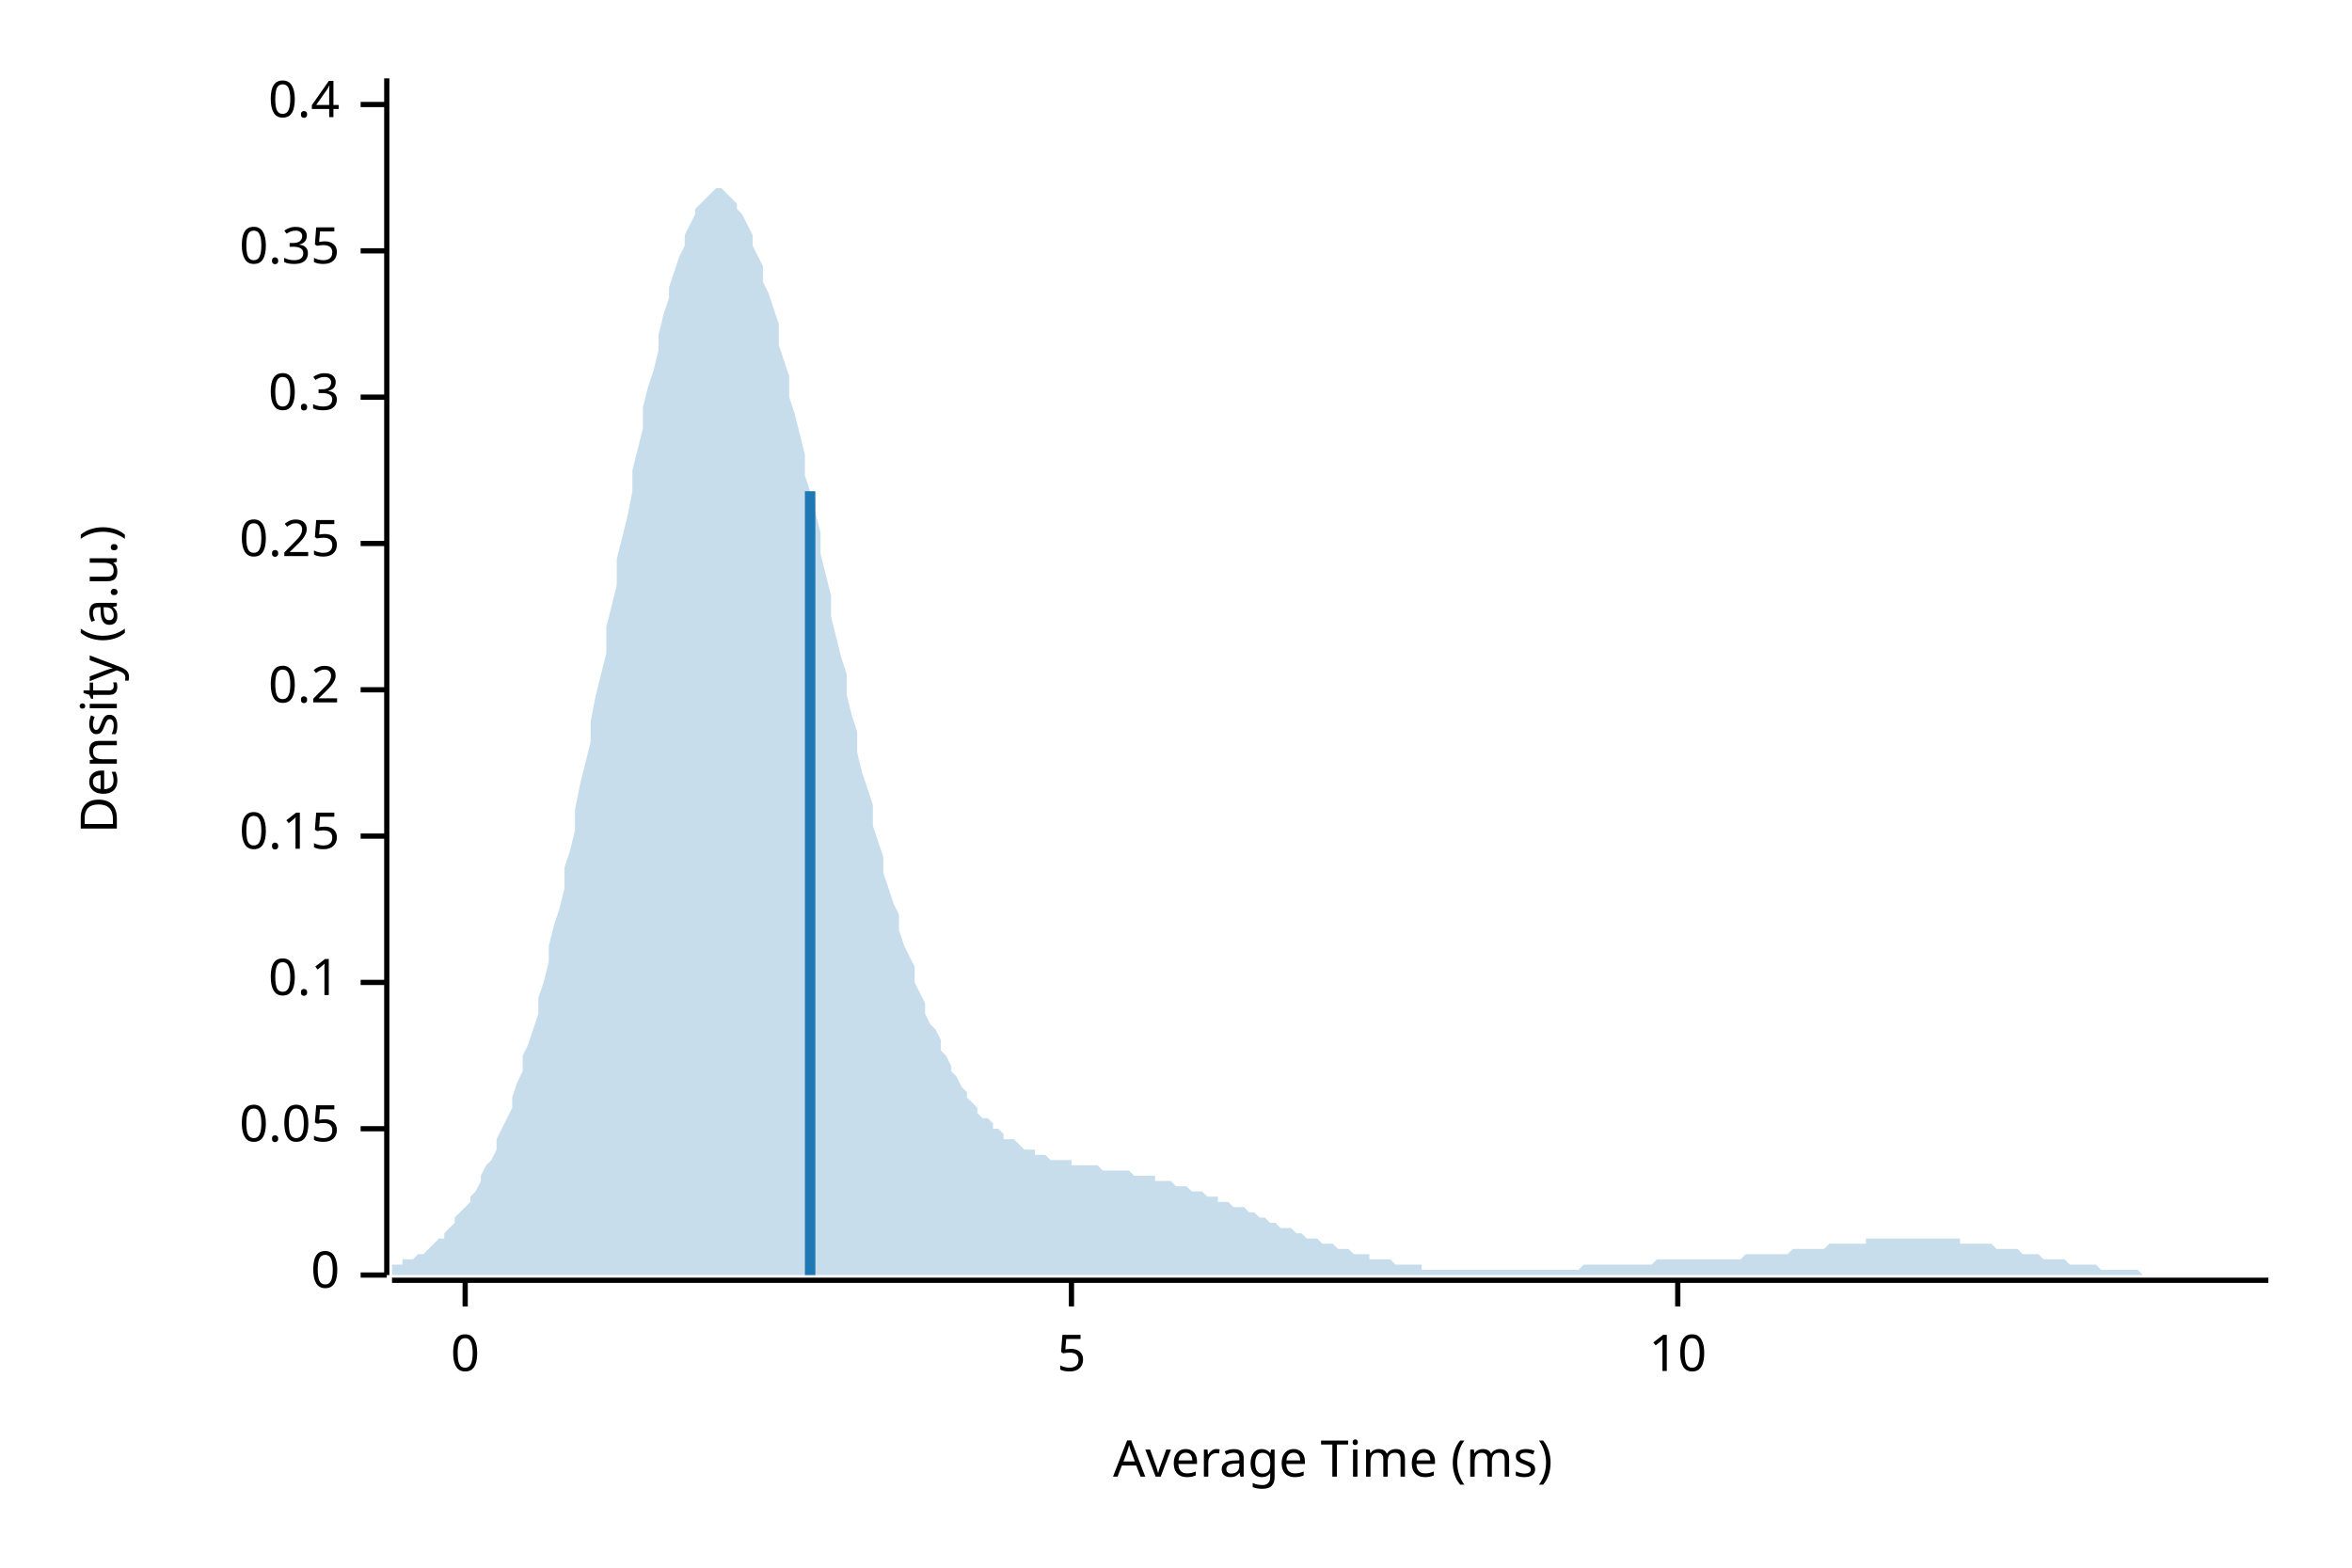
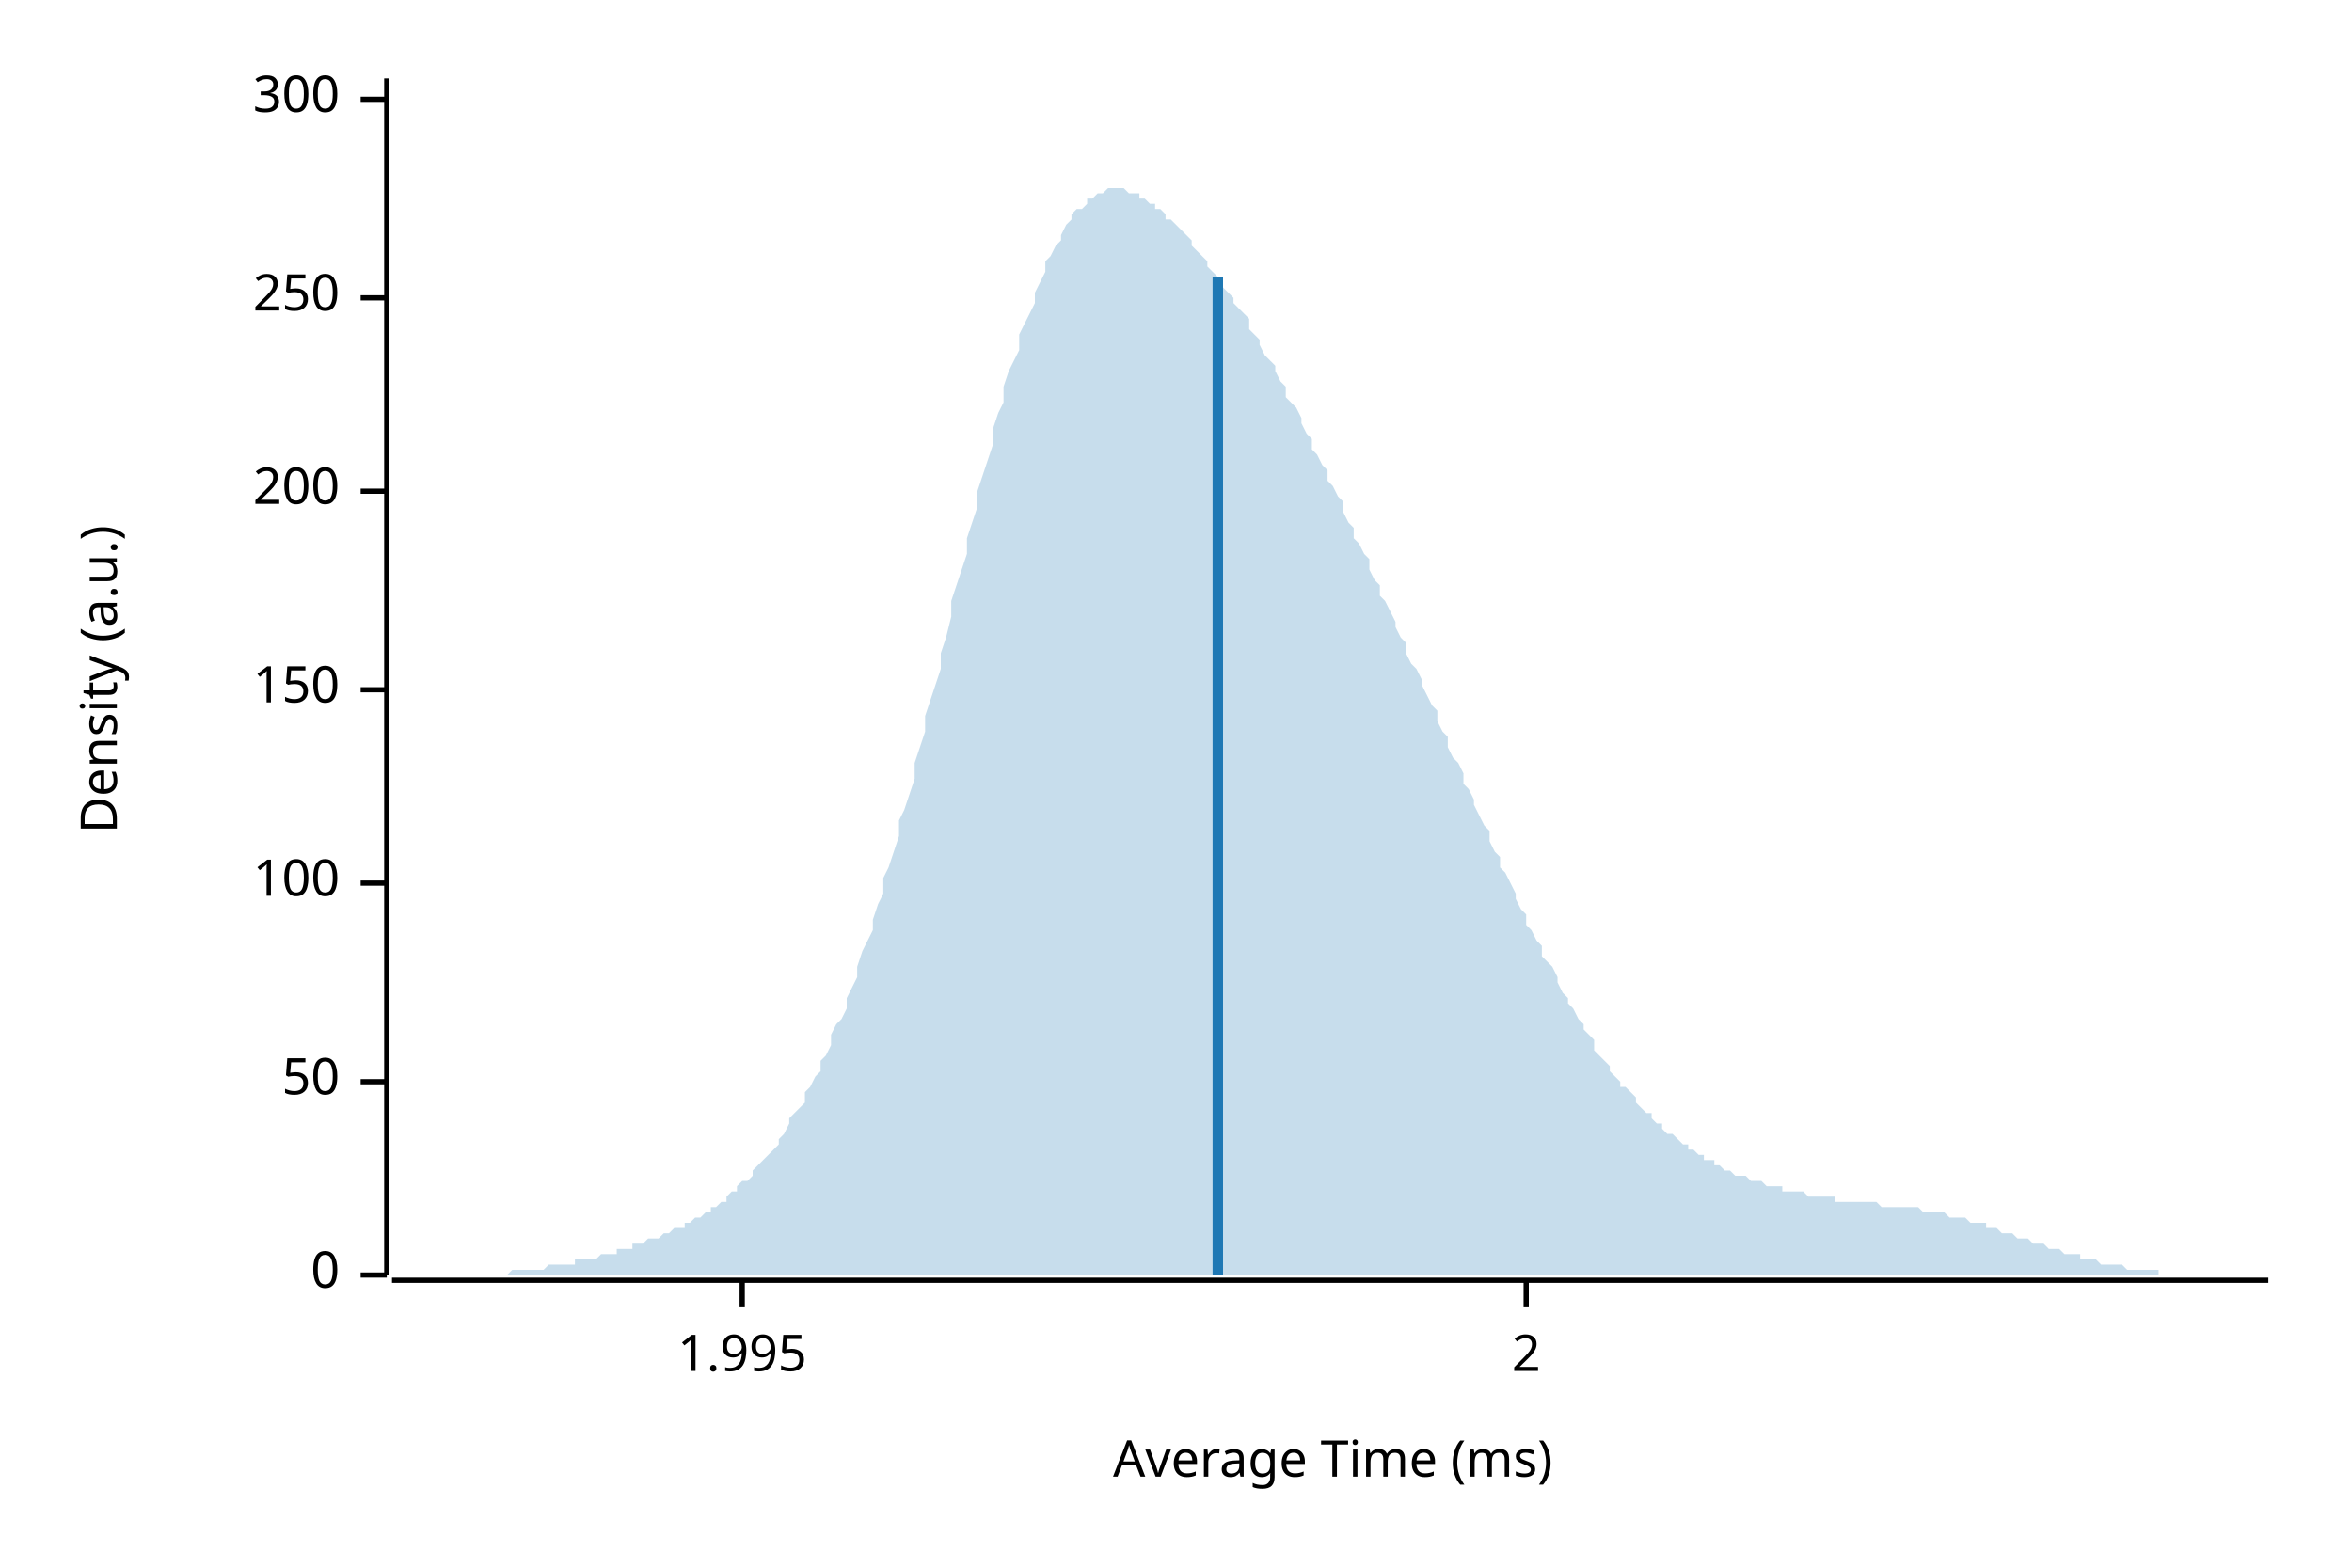
<svg xmlns="http://www.w3.org/2000/svg" width="450" height="300" viewBox="0 0 450 300">
  <text x="15" y="130" dy="0.76em" text-anchor="middle" font-family="sans-serif" font-size="9.677" opacity="1" fill="#000000" transform="rotate(270, 15, 130)">
Density (a.u.)
</text>
  <text x="255" y="285" dy="-0.5ex" text-anchor="middle" font-family="sans-serif" font-size="9.677" opacity="1" fill="#000000">
Average Time (ms)
</text>
  <polyline fill="none" opacity="1" stroke="#000000" stroke-width="1" points="74,15 74,244 " />
  <text x="65" y="244" dy="0.5ex" text-anchor="end" font-family="sans-serif" font-size="9.677" opacity="1" fill="#000000">
0
</text>
  <polyline fill="none" opacity="1" stroke="#000000" stroke-width="1" points="69,244 74,244 " />
-   <text x="65" y="216" dy="0.5ex" text-anchor="end" font-family="sans-serif" font-size="9.677" opacity="1" fill="#000000">
- 0.05
+   <text x="65" y="207" dy="0.5ex" text-anchor="end" font-family="sans-serif" font-size="9.677" opacity="1" fill="#000000">
+ 50
</text>
-   <polyline fill="none" opacity="1" stroke="#000000" stroke-width="1" points="69,216 74,216 " />
-   <text x="65" y="188" dy="0.5ex" text-anchor="end" font-family="sans-serif" font-size="9.677" opacity="1" fill="#000000">
- 0.1
+   <polyline fill="none" opacity="1" stroke="#000000" stroke-width="1" points="69,207 74,207 " />
+   <text x="65" y="169" dy="0.5ex" text-anchor="end" font-family="sans-serif" font-size="9.677" opacity="1" fill="#000000">
+ 100
</text>
-   <polyline fill="none" opacity="1" stroke="#000000" stroke-width="1" points="69,188 74,188 " />
-   <text x="65" y="160" dy="0.5ex" text-anchor="end" font-family="sans-serif" font-size="9.677" opacity="1" fill="#000000">
- 0.15
- </text>
-   <polyline fill="none" opacity="1" stroke="#000000" stroke-width="1" points="69,160 74,160 " />
+   <polyline fill="none" opacity="1" stroke="#000000" stroke-width="1" points="69,169 74,169 " />
  <text x="65" y="132" dy="0.5ex" text-anchor="end" font-family="sans-serif" font-size="9.677" opacity="1" fill="#000000">
- 0.2
+ 150
</text>
  <polyline fill="none" opacity="1" stroke="#000000" stroke-width="1" points="69,132 74,132 " />
-   <text x="65" y="104" dy="0.5ex" text-anchor="end" font-family="sans-serif" font-size="9.677" opacity="1" fill="#000000">
- 0.25
+   <text x="65" y="94" dy="0.5ex" text-anchor="end" font-family="sans-serif" font-size="9.677" opacity="1" fill="#000000">
+ 200
</text>
-   <polyline fill="none" opacity="1" stroke="#000000" stroke-width="1" points="69,104 74,104 " />
-   <text x="65" y="76" dy="0.5ex" text-anchor="end" font-family="sans-serif" font-size="9.677" opacity="1" fill="#000000">
- 0.3
+   <polyline fill="none" opacity="1" stroke="#000000" stroke-width="1" points="69,94 74,94 " />
+   <text x="65" y="57" dy="0.5ex" text-anchor="end" font-family="sans-serif" font-size="9.677" opacity="1" fill="#000000">
+ 250
</text>
-   <polyline fill="none" opacity="1" stroke="#000000" stroke-width="1" points="69,76 74,76 " />
-   <text x="65" y="48" dy="0.5ex" text-anchor="end" font-family="sans-serif" font-size="9.677" opacity="1" fill="#000000">
- 0.35
+   <polyline fill="none" opacity="1" stroke="#000000" stroke-width="1" points="69,57 74,57 " />
+   <text x="65" y="19" dy="0.5ex" text-anchor="end" font-family="sans-serif" font-size="9.677" opacity="1" fill="#000000">
+ 300
</text>
-   <polyline fill="none" opacity="1" stroke="#000000" stroke-width="1" points="69,48 74,48 " />
-   <text x="65" y="20" dy="0.5ex" text-anchor="end" font-family="sans-serif" font-size="9.677" opacity="1" fill="#000000">
- 0.4
+   <polyline fill="none" opacity="1" stroke="#000000" stroke-width="1" points="69,19 74,19 " />
+   <polyline fill="none" opacity="1" stroke="#000000" stroke-width="1" points="75,245 434,245 " />
+   <text x="142" y="255" dy="0.76em" text-anchor="middle" font-family="sans-serif" font-size="9.677" opacity="1" fill="#000000">
+ 1.995
</text>
-   <polyline fill="none" opacity="1" stroke="#000000" stroke-width="1" points="69,20 74,20 " />
-   <polyline fill="none" opacity="1" stroke="#000000" stroke-width="1" points="75,245 434,245 " />
-   <text x="89" y="255" dy="0.76em" text-anchor="middle" font-family="sans-serif" font-size="9.677" opacity="1" fill="#000000">
- 0
+   <polyline fill="none" opacity="1" stroke="#000000" stroke-width="1" points="142,245 142,250 " />
+   <text x="292" y="255" dy="0.76em" text-anchor="middle" font-family="sans-serif" font-size="9.677" opacity="1" fill="#000000">
+ 2
</text>
-   <polyline fill="none" opacity="1" stroke="#000000" stroke-width="1" points="89,245 89,250 " />
-   <text x="205" y="255" dy="0.76em" text-anchor="middle" font-family="sans-serif" font-size="9.677" opacity="1" fill="#000000">
- 5
- </text>
-   <polyline fill="none" opacity="1" stroke="#000000" stroke-width="1" points="205,245 205,250 " />
-   <text x="321" y="255" dy="0.76em" text-anchor="middle" font-family="sans-serif" font-size="9.677" opacity="1" fill="#000000">
- 10
- </text>
-   <polyline fill="none" opacity="1" stroke="#000000" stroke-width="1" points="321,245 321,250 " />
-   <polygon opacity="0.25" fill="#1F78B4" points="75,243 75,242 76,242 77,242 77,241 78,241 79,241 80,240 80,240 81,240 82,239 82,239 83,238 84,237 85,237 85,236 86,235 87,234 87,233 88,232 89,231 90,230 90,229 91,228 92,226 92,225 93,223 94,222 95,220 95,218 96,216 97,214 98,212 98,210 99,207 100,205 100,202 101,200 102,197 103,194 103,191 104,188 105,184 105,181 106,177 107,174 108,170 108,166 109,163 110,159 110,155 111,150 112,146 113,142 113,138 114,133 115,129 116,125 116,120 117,116 118,112 118,107 119,103 120,99 121,94 121,90 122,86 123,82 123,78 124,74 125,71 126,67 126,64 127,60 128,57 128,55 129,52 130,49 131,47 131,45 132,43 133,41 133,40 134,39 135,38 136,37 136,37 137,36 138,36 139,37 139,37 140,38 141,39 141,40 142,41 143,43 144,45 144,47 145,49 146,51 146,54 147,56 148,59 149,62 149,66 150,69 151,72 151,76 152,79 153,83 154,87 154,91 155,94 156,98 157,102 157,106 158,110 159,114 159,118 160,122 161,126 162,129 162,133 163,137 164,140 164,144 165,148 166,151 167,154 167,158 168,161 169,164 169,167 170,170 171,173 172,175 172,178 173,181 174,183 175,185 175,188 176,190 177,192 177,194 178,196 179,197 180,199 180,201 181,202 182,204 182,205 183,206 184,208 185,209 185,210 186,211 187,212 187,213 188,214 189,214 190,215 190,216 191,216 192,217 192,218 193,218 194,218 195,219 195,219 196,220 197,220 198,220 198,221 199,221 200,221 200,221 201,222 202,222 203,222 203,222 204,222 205,222 205,223 206,223 207,223 208,223 208,223 209,223 210,223 210,223 211,224 212,224 213,224 213,224 214,224 215,224 216,224 216,224 217,225 218,225 218,225 219,225 220,225 221,225 221,226 222,226 223,226 223,226 224,226 225,227 226,227 226,227 227,227 228,228 228,228 229,228 230,228 231,229 231,229 232,229 233,229 233,230 234,230 235,230 236,231 236,231 237,231 238,231 239,232 239,232 240,232 241,233 241,233 242,233 243,234 244,234 244,234 245,235 246,235 246,235 247,235 248,236 249,236 249,236 250,237 251,237 251,237 252,237 253,238 254,238 254,238 255,238 256,239 257,239 257,239 258,239 259,240 259,240 260,240 261,240 262,240 262,241 263,241 264,241 264,241 265,241 266,241 267,242 267,242 268,242 269,242 269,242 270,242 271,242 272,242 272,243 273,243 274,243 275,243 275,243 276,243 277,243 277,243 278,243 279,243 280,243 280,243 281,243 282,243 282,243 283,243 284,243 285,243 285,243 286,243 287,243 287,243 288,243 289,243 290,243 290,243 291,243 292,243 292,243 293,243 294,243 295,243 295,243 296,243 297,243 298,243 298,243 299,243 300,243 300,243 301,243 302,243 303,242 303,242 304,242 305,242 305,242 306,242 307,242 308,242 308,242 309,242 310,242 310,242 311,242 312,242 313,242 313,242 314,242 315,242 316,242 316,242 317,241 318,241 318,241 319,241 320,241 321,241 321,241 322,241 323,241 323,241 324,241 325,241 326,241 326,241 327,241 328,241 328,241 329,241 330,241 331,241 331,241 332,241 333,241 333,241 334,240 335,240 336,240 336,240 337,240 338,240 339,240 339,240 340,240 341,240 341,240 342,240 343,239 344,239 344,239 345,239 346,239 346,239 347,239 348,239 349,239 349,239 350,238 351,238 351,238 352,238 353,238 354,238 354,238 355,238 356,238 357,238 357,237 358,237 359,237 359,237 360,237 361,237 362,237 362,237 363,237 364,237 364,237 365,237 366,237 367,237 367,237 368,237 369,237 369,237 370,237 371,237 372,237 372,237 373,237 374,237 375,237 375,238 376,238 377,238 377,238 378,238 379,238 380,238 380,238 381,238 382,239 382,239 383,239 384,239 385,239 385,239 386,239 387,240 387,240 388,240 389,240 390,240 390,240 391,241 392,241 392,241 393,241 394,241 395,241 395,241 396,242 397,242 398,242 398,242 399,242 400,242 400,242 401,242 402,243 403,243 403,243 404,243 405,243 405,243 406,243 407,243 408,243 408,243 409,243 410,244 410,244 411,244 412,244 413,244 413,244 414,244 415,244 416,244 416,244 417,244 418,244 418,244 419,244 420,244 421,244 421,244 422,244 423,244 423,244 424,244 425,244 426,244 426,244 427,244 428,244 428,244 429,244 430,244 431,244 431,244 432,244 433,244 434,244 434,244 75,244 " />
-   <polyline fill="none" opacity="1" stroke="#1F78B4" stroke-width="2" points="155,244 155,94 " />
+   <polyline fill="none" opacity="1" stroke="#000000" stroke-width="1" points="292,245 292,250 " />
+   <polygon opacity="0.25" fill="#1F78B4" points="75,244 75,244 76,244 77,244 77,244 78,244 79,244 80,244 80,244 81,244 82,244 82,244 83,244 84,244 85,244 85,244 86,244 87,244 87,244 88,244 89,244 90,244 90,244 91,244 92,244 92,244 93,244 94,244 95,244 95,244 96,244 97,244 98,243 98,243 99,243 100,243 100,243 101,243 102,243 103,243 103,243 104,243 105,242 105,242 106,242 107,242 108,242 108,242 109,242 110,242 110,241 111,241 112,241 113,241 113,241 114,241 115,240 116,240 116,240 117,240 118,240 118,239 119,239 120,239 121,239 121,238 122,238 123,238 123,238 124,237 125,237 126,237 126,237 127,236 128,236 128,236 129,235 130,235 131,235 131,234 132,234 133,233 133,233 134,233 135,232 136,232 136,231 137,231 138,230 139,230 139,229 140,228 141,228 141,227 142,226 143,226 144,225 144,224 145,223 146,222 146,222 147,221 148,220 149,219 149,218 150,217 151,215 151,214 152,213 153,212 154,211 154,209 155,208 156,206 157,205 157,203 158,202 159,200 159,198 160,196 161,195 162,193 162,191 163,189 164,187 164,185 165,182 166,180 167,178 167,176 168,173 169,171 169,168 170,166 171,163 172,160 172,157 173,155 174,152 175,149 175,146 176,143 177,140 177,137 178,134 179,131 180,128 180,125 181,122 182,118 182,115 183,112 184,109 185,106 185,103 186,100 187,97 187,94 188,91 189,88 190,85 190,82 191,79 192,77 192,74 193,71 194,69 195,67 195,64 196,62 197,60 198,58 198,56 199,54 200,52 200,50 201,49 202,47 203,46 203,45 204,43 205,42 205,41 206,40 207,40 208,39 208,38 209,38 210,37 210,37 211,37 212,36 213,36 213,36 214,36 215,36 216,37 216,37 217,37 218,37 218,38 219,38 220,39 221,39 221,40 222,40 223,41 223,42 224,42 225,43 226,44 226,44 227,45 228,46 228,47 229,48 230,49 231,50 231,51 232,52 233,53 233,54 234,55 235,56 236,57 236,58 237,59 238,60 239,61 239,63 240,64 241,65 241,66 242,68 243,69 244,70 244,71 245,73 246,74 246,76 247,77 248,78 249,80 249,81 250,83 251,84 251,86 252,87 253,89 254,90 254,92 255,93 256,95 257,96 257,98 258,100 259,101 259,103 260,104 261,106 262,107 262,109 263,111 264,112 264,114 265,115 266,117 267,119 267,120 268,122 269,123 269,125 270,127 271,128 272,130 272,131 273,133 274,135 275,136 275,138 276,140 277,141 277,143 278,145 279,146 280,148 280,150 281,151 282,153 282,154 283,156 284,158 285,159 285,161 286,163 287,164 287,166 288,167 289,169 290,171 290,172 291,174 292,175 292,177 293,178 294,180 295,181 295,183 296,184 297,185 298,187 298,188 299,190 300,191 300,192 301,193 302,195 303,196 303,197 304,198 305,199 305,201 306,202 307,203 308,204 308,205 309,206 310,207 310,208 311,208 312,209 313,210 313,211 314,212 315,213 316,213 316,214 317,215 318,215 318,216 319,217 320,217 321,218 321,218 322,219 323,219 323,220 324,220 325,221 326,221 326,222 327,222 328,222 328,223 329,223 330,224 331,224 331,224 332,225 333,225 333,225 334,225 335,226 336,226 336,226 337,226 338,227 339,227 339,227 340,227 341,227 341,228 342,228 343,228 344,228 344,228 345,228 346,229 346,229 347,229 348,229 349,229 349,229 350,229 351,229 351,230 352,230 353,230 354,230 354,230 355,230 356,230 357,230 357,230 358,230 359,230 359,230 360,231 361,231 362,231 362,231 363,231 364,231 364,231 365,231 366,231 367,231 367,231 368,232 369,232 369,232 370,232 371,232 372,232 372,232 373,233 374,233 375,233 375,233 376,233 377,234 377,234 378,234 379,234 380,234 380,235 381,235 382,235 382,235 383,236 384,236 385,236 385,236 386,237 387,237 387,237 388,237 389,238 390,238 390,238 391,238 392,239 392,239 393,239 394,239 395,240 395,240 396,240 397,240 398,240 398,241 399,241 400,241 400,241 401,241 402,242 403,242 403,242 404,242 405,242 405,242 406,242 407,243 408,243 408,243 409,243 410,243 410,243 411,243 412,243 413,243 413,244 414,244 415,244 416,244 416,244 417,244 418,244 418,244 419,244 420,244 421,244 421,244 422,244 423,244 423,244 424,244 425,244 426,244 426,244 427,244 428,244 428,244 429,244 430,244 431,244 431,244 432,244 433,244 434,244 434,244 75,244 " />
+   <polyline fill="none" opacity="1" stroke="#1F78B4" stroke-width="2" points="233,244 233,53 " />
</svg>
